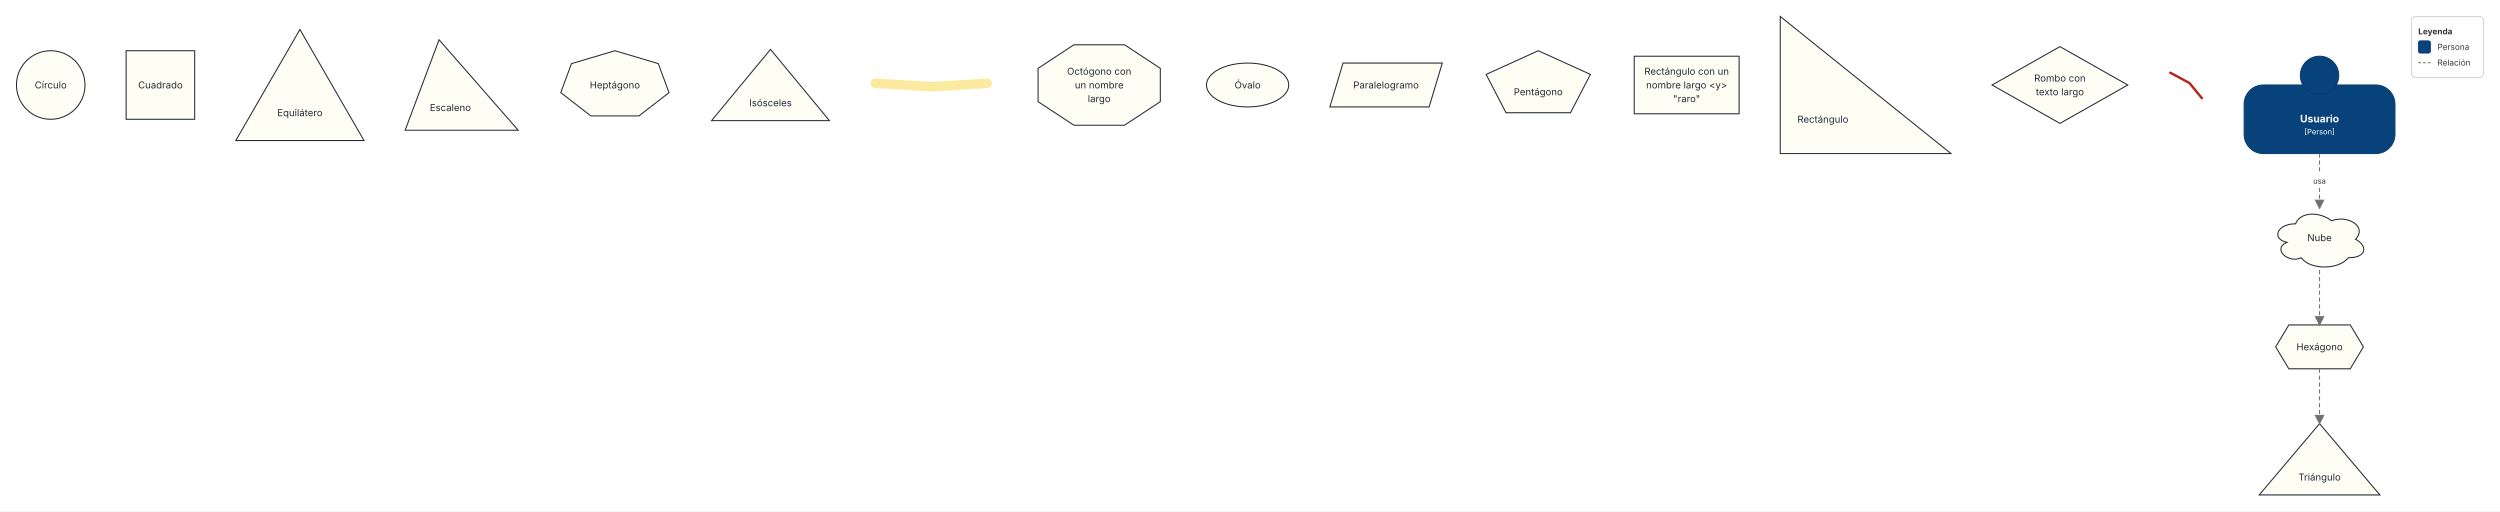
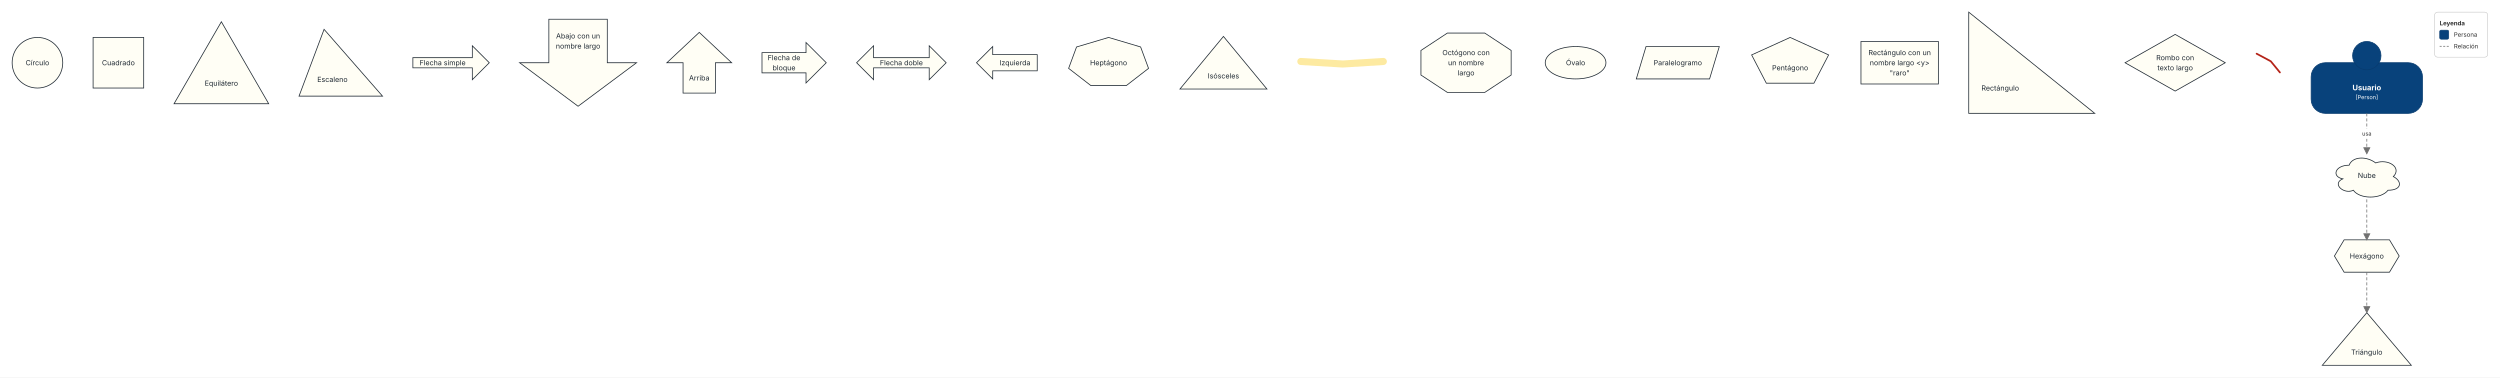
- <svg xmlns="http://www.w3.org/2000/svg" width="3647" height="746" viewBox="6 6 3647 746">
-   <rect x="6" y="6" width="3647" height="746" fill="#ffffff" />
+ <svg xmlns="http://www.w3.org/2000/svg" width="4941" height="746" viewBox="6 6 4941 746">
+   <rect x="6" y="6" width="4941" height="746" fill="#ffffff" />
  <g font-family="Inter, 'Helvetica Neue', Arial, sans-serif">
-     <g data-id="marcador" transform="translate(1276 120.5)">
+     <g data-id="marcador" transform="translate(2570 120.5)">
      <path d="M 7 7 L 90 12 L 170 7" fill="none" stroke="#facc15" stroke-width="14" stroke-opacity="0.4" stroke-linecap="round" stroke-linejoin="round" />
    </g>
    <g data-id="circulo" transform="translate(30 80)">
      <ellipse cx="50" cy="50" rx="50" ry="50" fill="#fffef5" stroke="#1f2933" stroke-width="1.5" />
      <text x="50" y="55" font-size="14" fill="#1f2933" text-anchor="middle">Círculo</text>
    </g>
    <g data-id="cuadrado" transform="translate(190 80)">
      <rect x="0" y="0" width="100" height="100" fill="#fffef5" stroke="#1f2933" stroke-width="1.5" />
      <text x="50" y="55" font-size="14" fill="#1f2933" text-anchor="middle">Cuadrado</text>
    </g>
    <g data-id="equilatero" transform="translate(350 49)">
      <path d="M 93.5 0 L 187 162 L 0 162 Z" fill="#fffef5" stroke="#1f2933" stroke-width="1.5" />
      <text x="93.5" y="126.5" font-size="14" fill="#1f2933" text-anchor="middle">Equilátero</text>
    </g>
    <g data-id="escaleno" transform="translate(597 64)">
      <path d="M 49.5 0 L 165 132 L 0 132 Z" fill="#fffef5" stroke="#1f2933" stroke-width="1.5" />
      <text x="66" y="104" font-size="14" fill="#1f2933" text-anchor="middle">Escaleno</text>
    </g>
-     <g data-id="heptagono" transform="translate(822 80)">
+     <g data-id="flecha" transform="translate(822 96.5)">
+       <path d="M 0 23.45 L 117.5 23.45 L 117.5 0 L 151 33.5 L 117.5 67 L 117.5 43.55 L 0 43.55 Z" fill="#fffef5" stroke="#1f2933" stroke-width="1.5" />
+       <text x="58.75" y="38.5" font-size="14" fill="#1f2933" text-anchor="middle">Flecha simple</text>
+     </g>
+     <g data-id="flecha-abajo" transform="translate(1033 44)">
+       <path d="M 57.75 0 L 57.75 86 L 0 86 L 115.5 172 L 231 86 L 173.25 86 L 173.25 0 Z" fill="#fffef5" stroke="#1f2933" stroke-width="1.5" />
+       <text x="115.5" y="38" font-size="14" fill="#1f2933" text-anchor="middle">Abajo con un</text>
+       <text x="115.5" y="58" font-size="14" fill="#1f2933" text-anchor="middle">nombre largo</text>
+     </g>
+     <g data-id="flecha-arriba" transform="translate(1324 70)">
+       <path d="M 32 120 L 32 60 L 0 60 L 64 0 L 128 60 L 96 60 L 96 120 Z" fill="#fffef5" stroke="#1f2933" stroke-width="1.5" />
+       <text x="64" y="95" font-size="14" fill="#1f2933" text-anchor="middle">Arriba</text>
+     </g>
+     <g data-id="flecha-derecha" transform="translate(1512 90)">
+       <path d="M 0 20 L 87 20 L 87 0 L 127 40 L 87 80 L 87 60 L 0 60 Z" fill="#fffef5" stroke="#1f2933" stroke-width="1.5" />
+       <text x="43.5" y="35" font-size="14" fill="#1f2933" text-anchor="middle">Flecha de</text>
+       <text x="43.5" y="55" font-size="14" fill="#1f2933" text-anchor="middle">bloque</text>
+     </g>
+     <g data-id="flecha-doble" transform="translate(1699 96.5)">
+       <path d="M 0 33.5 L 33.5 0 L 33.5 23.45 L 143.5 23.45 L 143.5 0 L 177 33.5 L 143.5 67 L 143.5 43.55 L 33.5 43.55 L 33.5 67 Z" fill="#fffef5" stroke="#1f2933" stroke-width="1.5" />
+       <text x="88.5" y="38.5" font-size="14" fill="#1f2933" text-anchor="middle">Flecha doble</text>
+     </g>
+     <g data-id="flecha-izquierda" transform="translate(1936 98)">
+       <path d="M 120 16 L 32 16 L 32 0 L 0 32 L 32 64 L 32 48 L 120 48 Z" fill="#fffef5" stroke="#1f2933" stroke-width="1.5" />
+       <text x="76" y="37" font-size="14" fill="#1f2933" text-anchor="middle">Izquierda</text>
+     </g>
+     <g data-id="heptagono" transform="translate(2116 80)">
      <path d="M 81 0 L 144.33 18.83 L 159.97 61.13 L 116.14 95.05 L 45.86 95.05 L 2.03 61.13 L 17.67 18.83 Z" fill="#fffef5" stroke="#1f2933" stroke-width="1.5" />
      <text x="81" y="55" font-size="14" fill="#1f2933" text-anchor="middle">Heptágono</text>
    </g>
-     <g data-id="hexagono" transform="translate(3325.75 480)">
+     <g data-id="hexagono" transform="translate(4619.75 480)">
      <path d="M 19.2 0 L 108.8 0 L 128 32 L 108.8 64 L 19.2 64 L 0 32 Z" fill="#fffef5" stroke="#1f2933" stroke-width="1.5" />
      <text x="64" y="37" font-size="14" fill="#1f2933" text-anchor="middle">Hexágono</text>
    </g>
-     <g data-id="isosceles" transform="translate(1044 78)">
+     <g data-id="isosceles" transform="translate(2338 78)">
      <path d="M 86 0 L 172 104 L 0 104 Z" fill="#fffef5" stroke="#1f2933" stroke-width="1.5" />
      <text x="86" y="83" font-size="14" fill="#1f2933" text-anchor="middle">Isósceles</text>
    </g>
-     <g data-id="nube" transform="translate(3319.75 310)">
+     <g data-id="nube" transform="translate(4613.75 310)">
      <path d="M 35 22.5 C 7 22.5 0 45 22.4 49.5 C 0 59.4 25.2 81 43.4 72 C 56 90 98 90 112 72 C 140 72 140 54 122.5 45 C 140 27 112 9 87.5 18 C 70 4.5 42 4.5 35 22.5 Z" fill="#fffef5" stroke="#1f2933" stroke-width="1.5" />
      <text x="70" y="47.75" font-size="14" fill="#1f2933" text-anchor="middle">Nube</text>
    </g>
-     <g data-id="octogono" transform="translate(1513 66.5)">
+     <g data-id="octogono" transform="translate(2807 66.5)">
      <path d="M 133.43 4.83 L 185.65 39.2 L 185.65 87.8 L 133.43 122.17 L 59.57 122.17 L 7.35 87.8 L 7.35 39.2 L 59.57 4.83 Z" fill="#fffef5" stroke="#1f2933" stroke-width="1.5" />
      <text x="96.5" y="48.5" font-size="14" fill="#1f2933" text-anchor="middle">Octógono con</text>
      <text x="96.5" y="68.5" font-size="14" fill="#1f2933" text-anchor="middle">un nombre</text>
      <text x="96.5" y="88.5" font-size="14" fill="#1f2933" text-anchor="middle">largo</text>
    </g>
-     <g data-id="ovalo" transform="translate(1766 98)">
+     <g data-id="ovalo" transform="translate(3060 98)">
      <ellipse cx="60" cy="32" rx="60" ry="32" fill="#fffef5" stroke="#1f2933" stroke-width="1.5" />
      <text x="60" y="37" font-size="14" fill="#1f2933" text-anchor="middle">Óvalo</text>
    </g>
-     <g data-id="paralelogramo" transform="translate(1946 98)">
+     <g data-id="paralelogramo" transform="translate(3240 98)">
      <path d="M 19.2 0 L 164 0 L 144.8 64 L 0 64 Z" fill="#fffef5" stroke="#1f2933" stroke-width="1.5" />
      <text x="82" y="37" font-size="14" fill="#1f2933" text-anchor="middle">Paralelogramo</text>
    </g>
-     <g data-id="pentagono" transform="translate(2170 80)">
+     <g data-id="pentagono" transform="translate(3464 80)">
      <path d="M 80 0 L 156.08 34.55 L 127.02 90.45 L 32.98 90.45 L 3.92 34.55 Z" fill="#fffef5" stroke="#1f2933" stroke-width="1.5" />
      <text x="80" y="65" font-size="14" fill="#1f2933" text-anchor="middle">Pentágono</text>
    </g>
-     <g data-id="rectangulo" transform="translate(2390 88)">
+     <g data-id="rectangulo" transform="translate(3684 88)">
      <rect x="0" y="0" width="153" height="84" fill="#fffef5" stroke="#1f2933" stroke-width="1.5" />
      <text x="76.5" y="27" font-size="14" fill="#1f2933" text-anchor="middle">Rectángulo con un</text>
      <text x="76.5" y="47" font-size="14" fill="#1f2933" text-anchor="middle">nombre largo &lt;y&gt;</text>
      <text x="76.5" y="67" font-size="14" fill="#1f2933" text-anchor="middle">"raro"</text>
    </g>
-     <g data-id="rectangulo-triangulo" transform="translate(2603 30)">
+     <g data-id="rectangulo-triangulo" transform="translate(3897 30)">
      <path d="M 0 0 L 249 200 L 0 200 Z" fill="#fffef5" stroke="#1f2933" stroke-width="1.5" />
      <text x="62.25" y="155" font-size="14" fill="#1f2933" text-anchor="middle">Rectángulo</text>
    </g>
-     <g data-id="rombo" transform="translate(2912 74)">
+     <g data-id="rombo" transform="translate(4206 74)">
      <path d="M 99 0 L 198 56 L 99 112 L 0 56 Z" fill="#fffef5" stroke="#1f2933" stroke-width="1.5" />
      <text x="99" y="51" font-size="14" fill="#1f2933" text-anchor="middle">Rombo con</text>
      <text x="99" y="71" font-size="14" fill="#1f2933" text-anchor="middle">texto largo</text>
    </g>
-     <g data-id="trazo" transform="translate(3170 109.13)">
+     <g data-id="trazo" transform="translate(4464 109.13)">
      <path d="M 2 3 L 30 18 L 48 40" fill="none" stroke="#b42318" stroke-width="3.5" stroke-linecap="round" stroke-linejoin="round" />
    </g>
-     <g data-id="triangulo" transform="translate(3301.75 624)">
+     <g data-id="triangulo" transform="translate(4595.75 624)">
      <path d="M 88 0 L 176 104 L 0 104 Z" fill="#fffef5" stroke="#1f2933" stroke-width="1.5" />
      <text x="88" y="83" font-size="14" fill="#1f2933" text-anchor="middle">Triángulo</text>
    </g>
-     <g data-id="usuario" transform="translate(3279.75 88)">
+     <g data-id="usuario" transform="translate(4573.75 88)">
      <rect x="0" y="42" width="220" height="100" rx="28" fill="#08427B" stroke="#073B6F" stroke-width="1.5" />
      <ellipse cx="110" cy="28" rx="28" ry="28" fill="#08427B" stroke="#073B6F" stroke-width="1.5" />
      <text x="110" y="96.5" font-size="15" fill="#ffffff" text-anchor="middle" font-weight="bold">Usuario</text>
      <text x="110" y="114" font-size="11" fill="#ffffff" text-anchor="middle">[Person]</text>
    </g>
    <g data-id="r1">
-       <path d="M 3389.75 230 L 3389.75 298" fill="none" stroke="#707070" stroke-width="1.5" stroke-dasharray="6 4" />
-       <path d="M 3389.75 310 L 3383.75 298 L 3395.75 298 Z" fill="#707070" stroke="#707070" stroke-width="1.5" />
-       <rect x="3375.25" y="260" width="29" height="20" rx="3" fill="#ffffff" stroke="none" />
-       <text x="3389.75" y="274" font-size="11" fill="#333333" text-anchor="middle">usa</text>
+       <path d="M 4683.75 230 L 4683.75 298" fill="none" stroke="#707070" stroke-width="1.5" stroke-dasharray="6 4" />
+       <path d="M 4683.75 310 L 4677.75 298 L 4689.75 298 Z" fill="#707070" stroke="#707070" stroke-width="1.5" />
+       <rect x="4669.25" y="260" width="29" height="20" rx="3" fill="#ffffff" stroke="none" />
+       <text x="4683.75" y="274" font-size="11" fill="#333333" text-anchor="middle">usa</text>
    </g>
    <g data-id="r2">
-       <path d="M 3389.75 400 L 3389.75 468" fill="none" stroke="#707070" stroke-width="1.5" stroke-dasharray="6 4" />
-       <path d="M 3389.75 480 L 3383.75 468 L 3395.75 468 Z" fill="#707070" stroke="#707070" stroke-width="1.5" />
+       <path d="M 4683.75 400 L 4683.75 468" fill="none" stroke="#707070" stroke-width="1.5" stroke-dasharray="6 4" />
+       <path d="M 4683.75 480 L 4677.75 468 L 4689.75 468 Z" fill="#707070" stroke="#707070" stroke-width="1.5" />
    </g>
    <g data-id="r3">
-       <path d="M 3389.75 544 L 3389.75 612" fill="none" stroke="#707070" stroke-width="1.5" stroke-dasharray="6 4" />
-       <path d="M 3389.75 624 L 3383.75 612 L 3395.75 612 Z" fill="#707070" stroke="#707070" stroke-width="1.5" />
+       <path d="M 4683.75 544 L 4683.75 612" fill="none" stroke="#707070" stroke-width="1.5" stroke-dasharray="6 4" />
+       <path d="M 4683.75 624 L 4677.75 612 L 4689.75 612 Z" fill="#707070" stroke="#707070" stroke-width="1.5" />
    </g>
-     <g data-id="__legend__" transform="translate(3523.75 30)">
+     <g data-id="__legend__" transform="translate(4817.75 30)">
      <rect x="0" y="0" width="105" height="89" rx="6" fill="#ffffff" stroke="#c0c0c0" />
      <text x="10" y="26.1" font-size="12" fill="#333333" font-weight="bold">Leyenda</text>
      <rect x="10" y="35.5" width="18" height="18" rx="3" fill="#08427B" stroke="#073B6F" />
      <text x="38" y="48.64" font-size="12" fill="#333333">Persona</text>
      <line x1="10" y1="67.5" x2="28" y2="67.5" fill="none" stroke="#707070" stroke-width="1.5" stroke-dasharray="4 3" />
      <text x="38" y="71.64" font-size="12" fill="#333333">Relación</text>
    </g>
  </g>
</svg>
